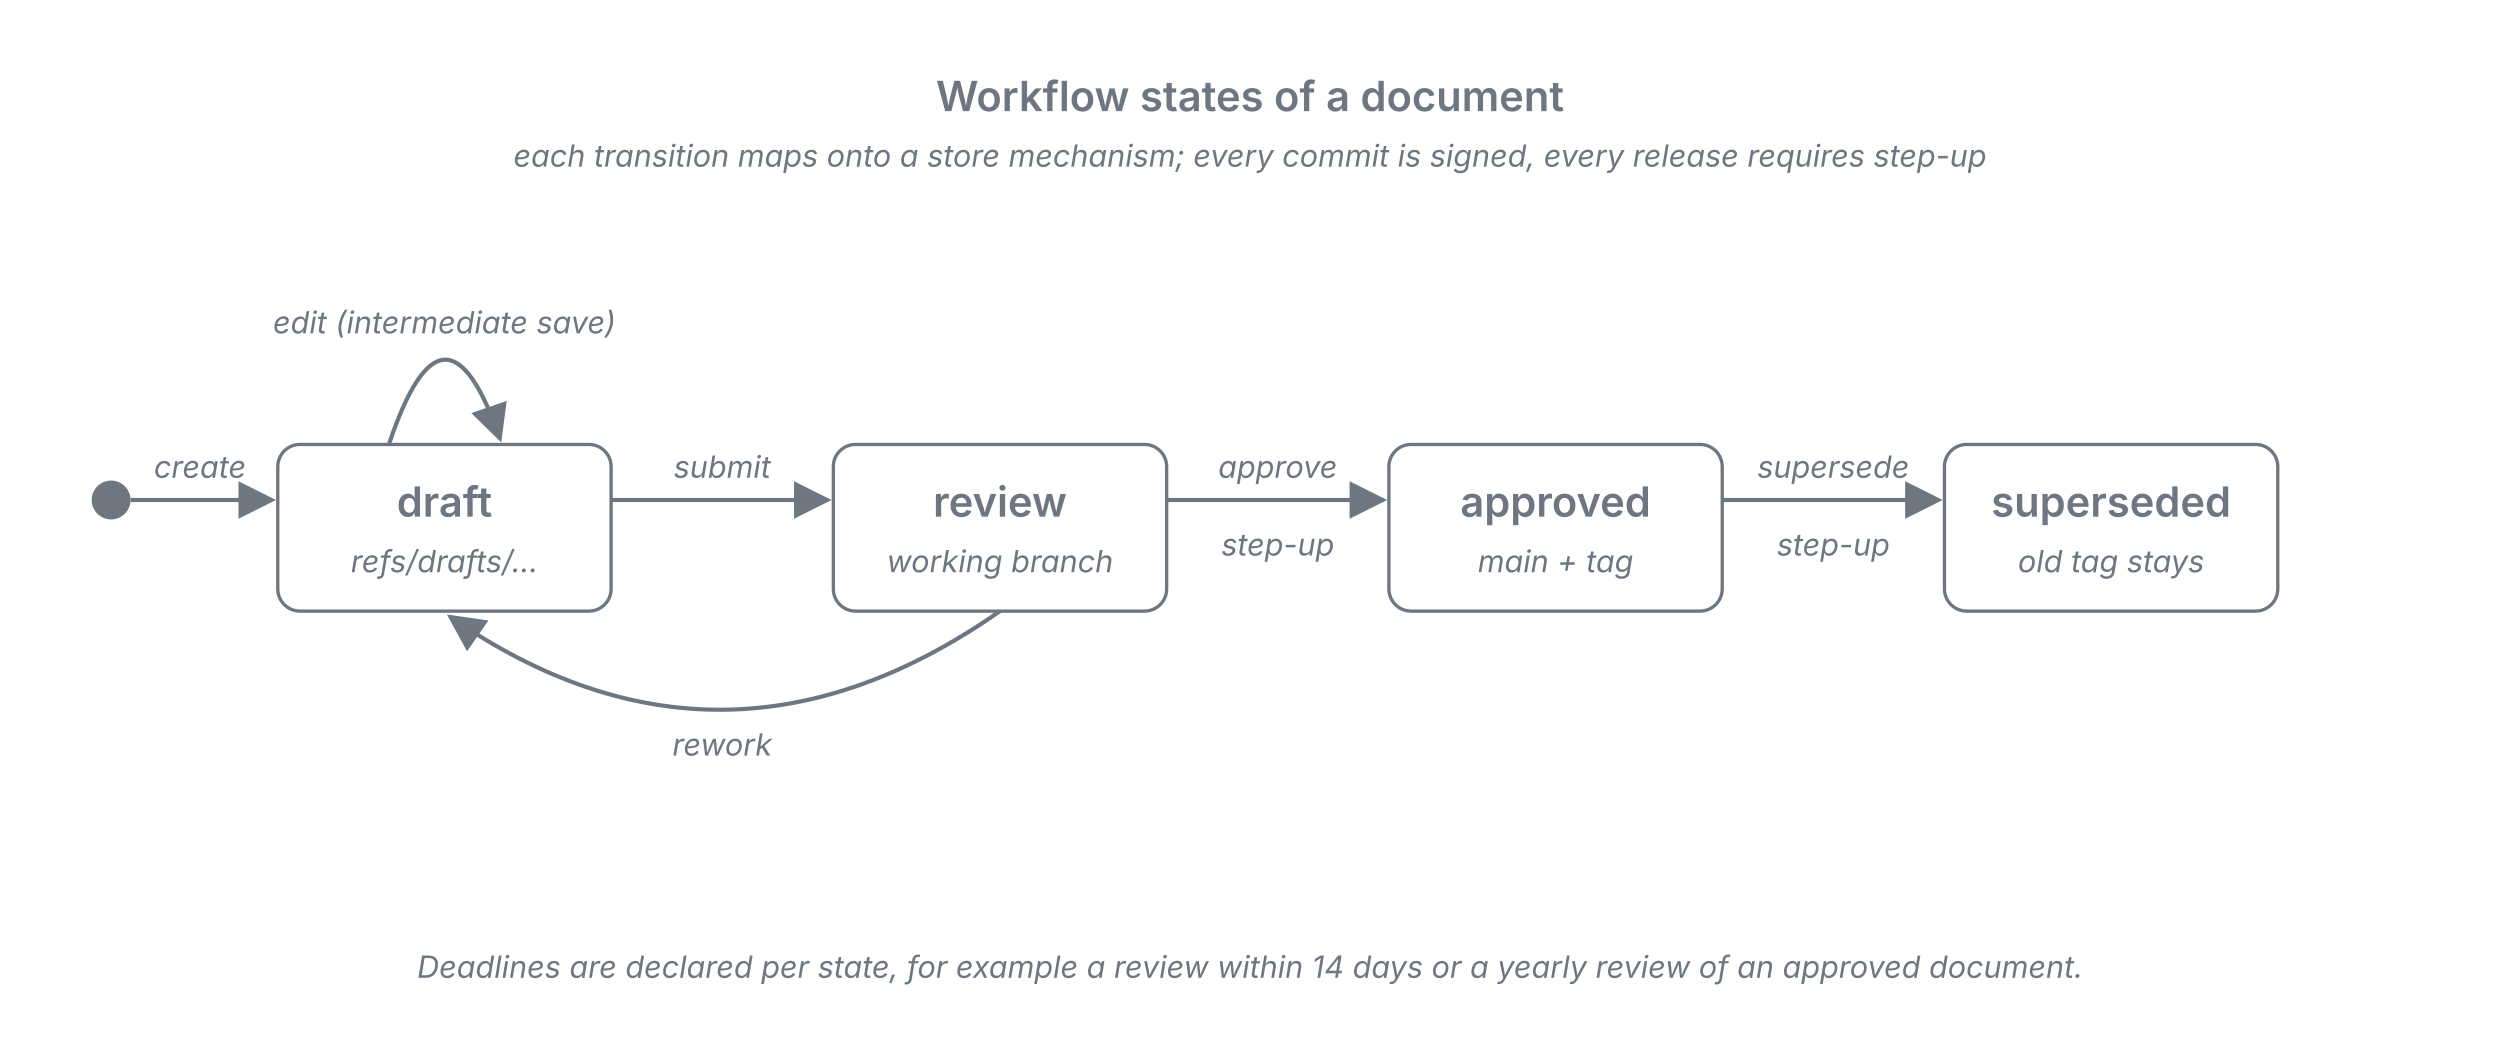
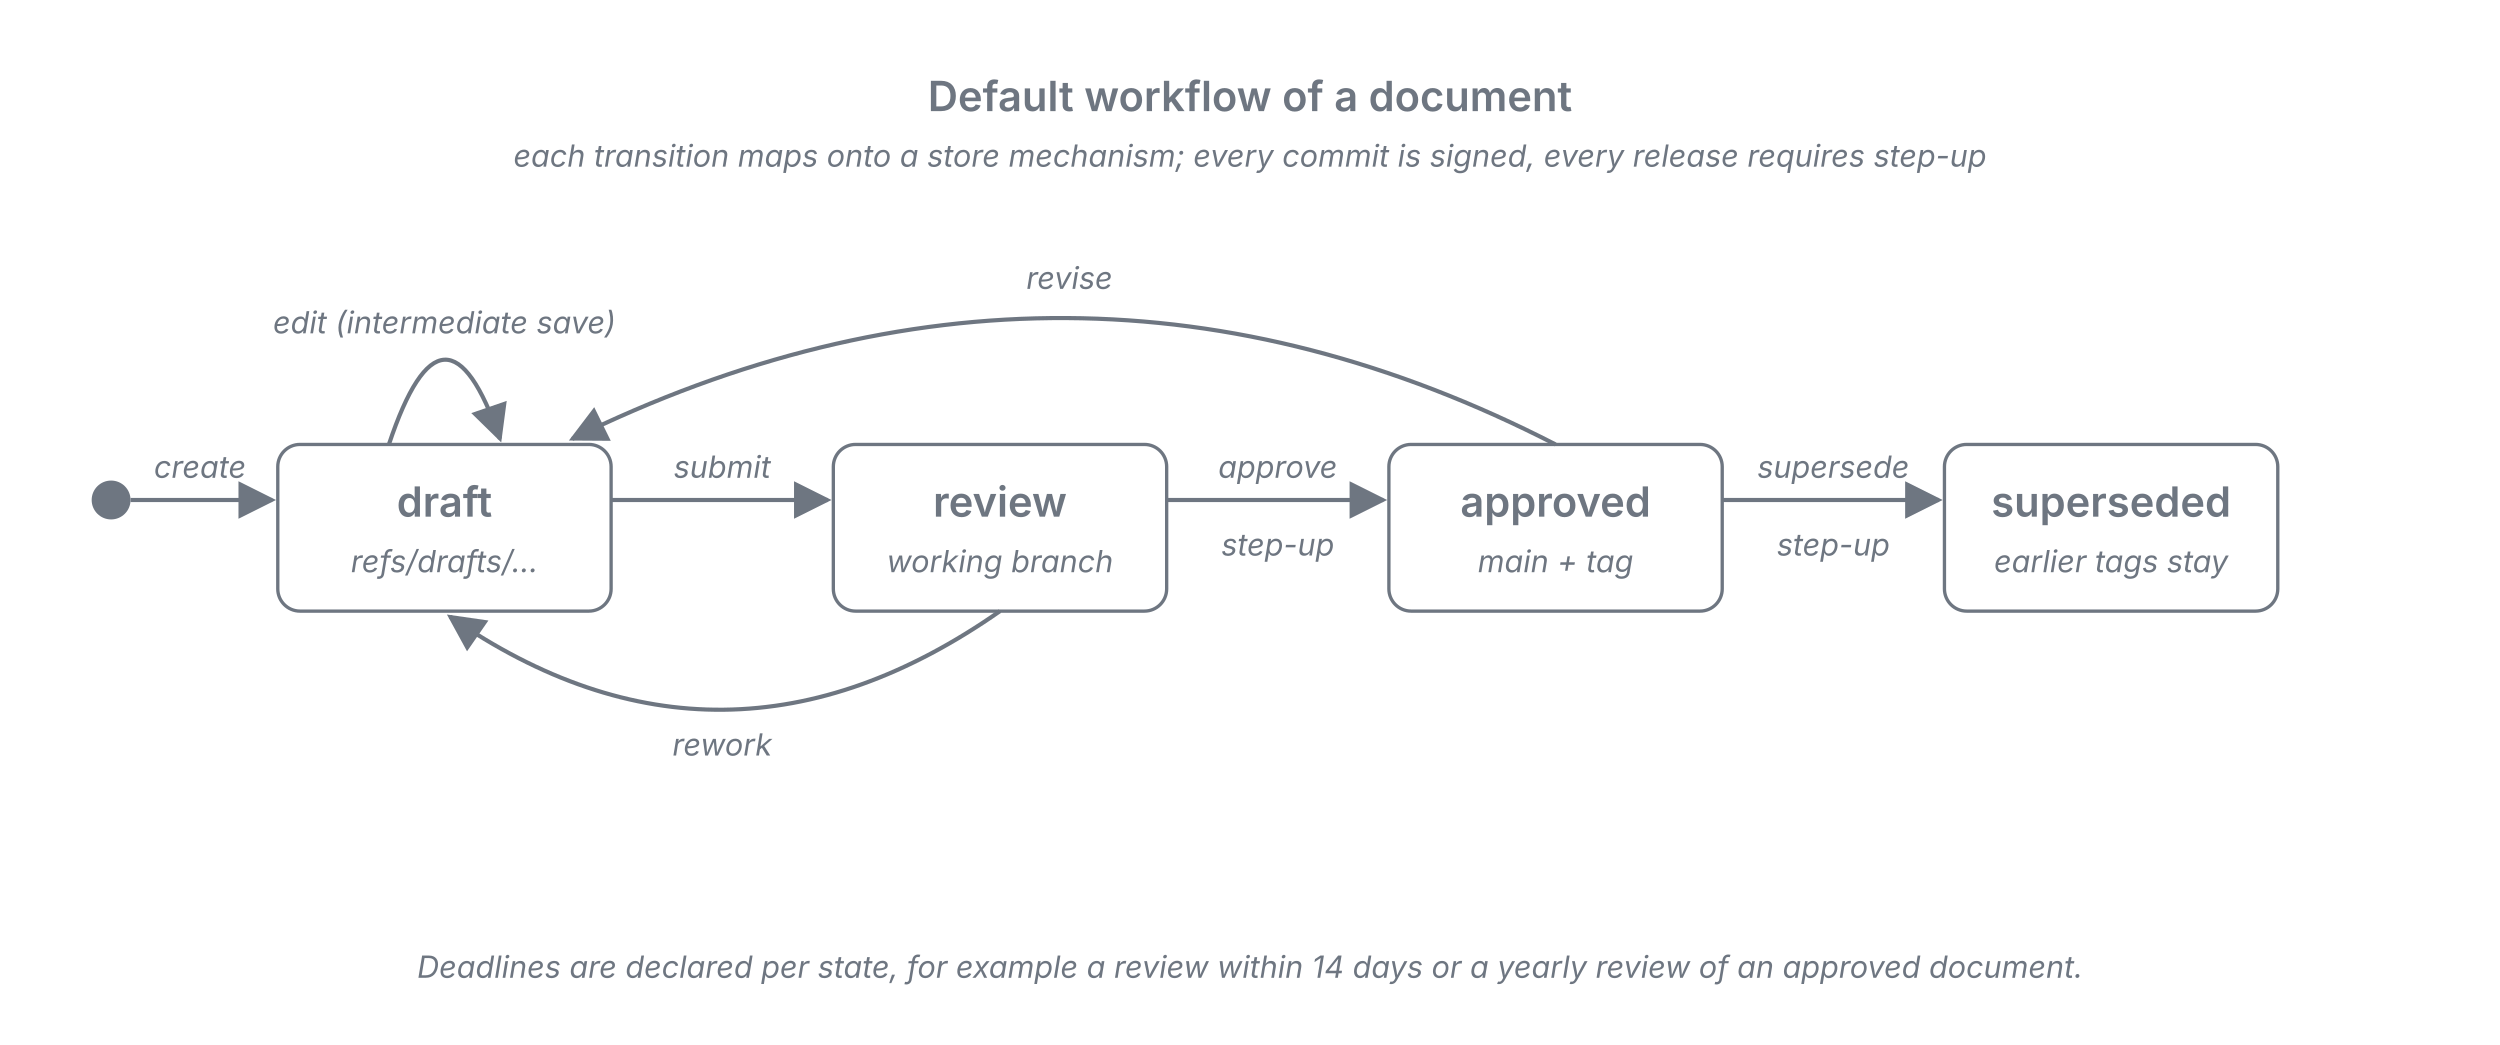
<svg xmlns="http://www.w3.org/2000/svg" viewBox="0 0 900 376" role="img" aria-labelledby="title desc" font-family="ui-sans-serif, -apple-system, system-ui, 'Segoe UI', sans-serif">
  <defs>
    <marker id="arrow" viewBox="0 0 10 10" refX="9" refY="5" markerWidth="9" markerHeight="9" orient="auto">
      <path d="M0,0 L10,5 L0,10 z" class="arrow-fill" />
    </marker>
    <style>
      .hdr        { font-size: 15px; font-weight: 600; fill: #6e7681; text-anchor: middle; }
      .hdr-l      { font-size: 15px; font-weight: 600; fill: #6e7681; text-anchor: start; }
      .sub        { font-size: 11px; fill: #6e7681; text-anchor: middle; font-style: italic; }
      .sub-l      { font-size: 11px; fill: #6e7681; text-anchor: start; font-style: italic; }
      .item       { font-size: 12px; fill: #6e7681; font-family: ui-monospace, "SF Mono", Menlo, Consolas, monospace; }
      .item-c     { font-size: 12px; fill: #6e7681; font-family: ui-monospace, "SF Mono", Menlo, Consolas, monospace; text-anchor: middle; }
      .item-b     { font-size: 12px; fill: #6e7681; font-family: ui-monospace, "SF Mono", Menlo, Consolas, monospace; text-anchor: middle; font-weight: 700; }
      .lbl        { font-size: 11px; fill: #6e7681; text-anchor: middle; font-style: italic; }
      .caption    { font-size: 11px; fill: #6e7681; text-anchor: middle; font-style: italic; }
      .stroke     { stroke: #6e7681; stroke-width: 1.2; fill: none; }
      .stroke-d   { stroke: #6e7681; stroke-width: 1.2; fill: none; stroke-dasharray: 5 4; }
      .tint       { stroke: #6e7681; stroke-width: 1.2; fill: #6e7681; fill-opacity: 0.08; }
      .arrow      { stroke: #6e7681; stroke-width: 1.5; fill: none; }
      .arrow-fill { fill: #6e7681; }
      .sep        { stroke: #6e7681; stroke-width: 0.6; stroke-dasharray: 3 3; }
    </style>
  </defs>
  <rect class="stroke" x="100" y="160" width="120" height="60" rx="8" ry="8" />
  <text x="160" y="186" class="hdr">draft</text>
  <text x="160" y="206" class="sub">refs/drafts/…</text>
  <rect class="stroke" x="300" y="160" width="120" height="60" rx="8" ry="8" />
  <text x="360" y="186" class="hdr">review</text>
  <text x="360" y="206" class="sub">working branch</text>
  <rect class="stroke" x="500" y="160" width="120" height="60" rx="8" ry="8" />
  <text x="560" y="186" class="hdr">approved</text>
  <text x="560" y="206" class="sub">main + tag</text>
  <rect class="stroke" x="700" y="160" width="120" height="60" rx="8" ry="8" />
  <text x="760" y="186" class="hdr">superseded</text>
-   <text x="760" y="206" class="sub">old tag stays</text>
+   <text x="760" y="206" class="sub">earlier tags stay</text>
  <circle cx="40" cy="180" r="7" class="arrow-fill" />
  <line class="arrow" x1="47" y1="180" x2="98" y2="180" marker-end="url(#arrow)" />
  <text x="72" y="172" class="lbl">create</text>
  <line class="arrow" x1="220" y1="180" x2="298" y2="180" marker-end="url(#arrow)" />
  <text x="260" y="172" class="lbl">submit</text>
  <line class="arrow" x1="420" y1="180" x2="498" y2="180" marker-end="url(#arrow)" />
  <text x="460" y="172" class="lbl">approve</text>
  <text x="460" y="200" class="lbl">step-up</text>
  <line class="arrow" x1="620" y1="180" x2="698" y2="180" marker-end="url(#arrow)" />
  <text x="660" y="172" class="lbl">supersede</text>
  <text x="660" y="200" class="lbl">step-up</text>
  <path class="arrow" d="M360,220 Q260,290 162,222" marker-end="url(#arrow)" />
  <text x="260" y="272" class="lbl">rework</text>
  <path class="arrow" d="M140,160 Q160,100 180,158" marker-end="url(#arrow)" />
  <text x="160" y="120" class="lbl">edit (intermediate save)</text>
-   <text x="450" y="40" class="hdr">Workflow states of a document</text>
+   <path class="arrow" d="M560,160 Q385,70 206,158" marker-end="url(#arrow)" />
+   <text x="385" y="104" class="lbl">revise</text>
+   <text x="450" y="40" class="hdr">Default workflow of a document</text>
  <text x="450" y="60" class="sub">each transition maps onto a store mechanism; every commit is signed, every release requires step-up</text>
  <text x="450" y="352" class="caption">Deadlines are declared per state, for example a review within 14 days or a yearly review of an approved document.</text>
</svg>
